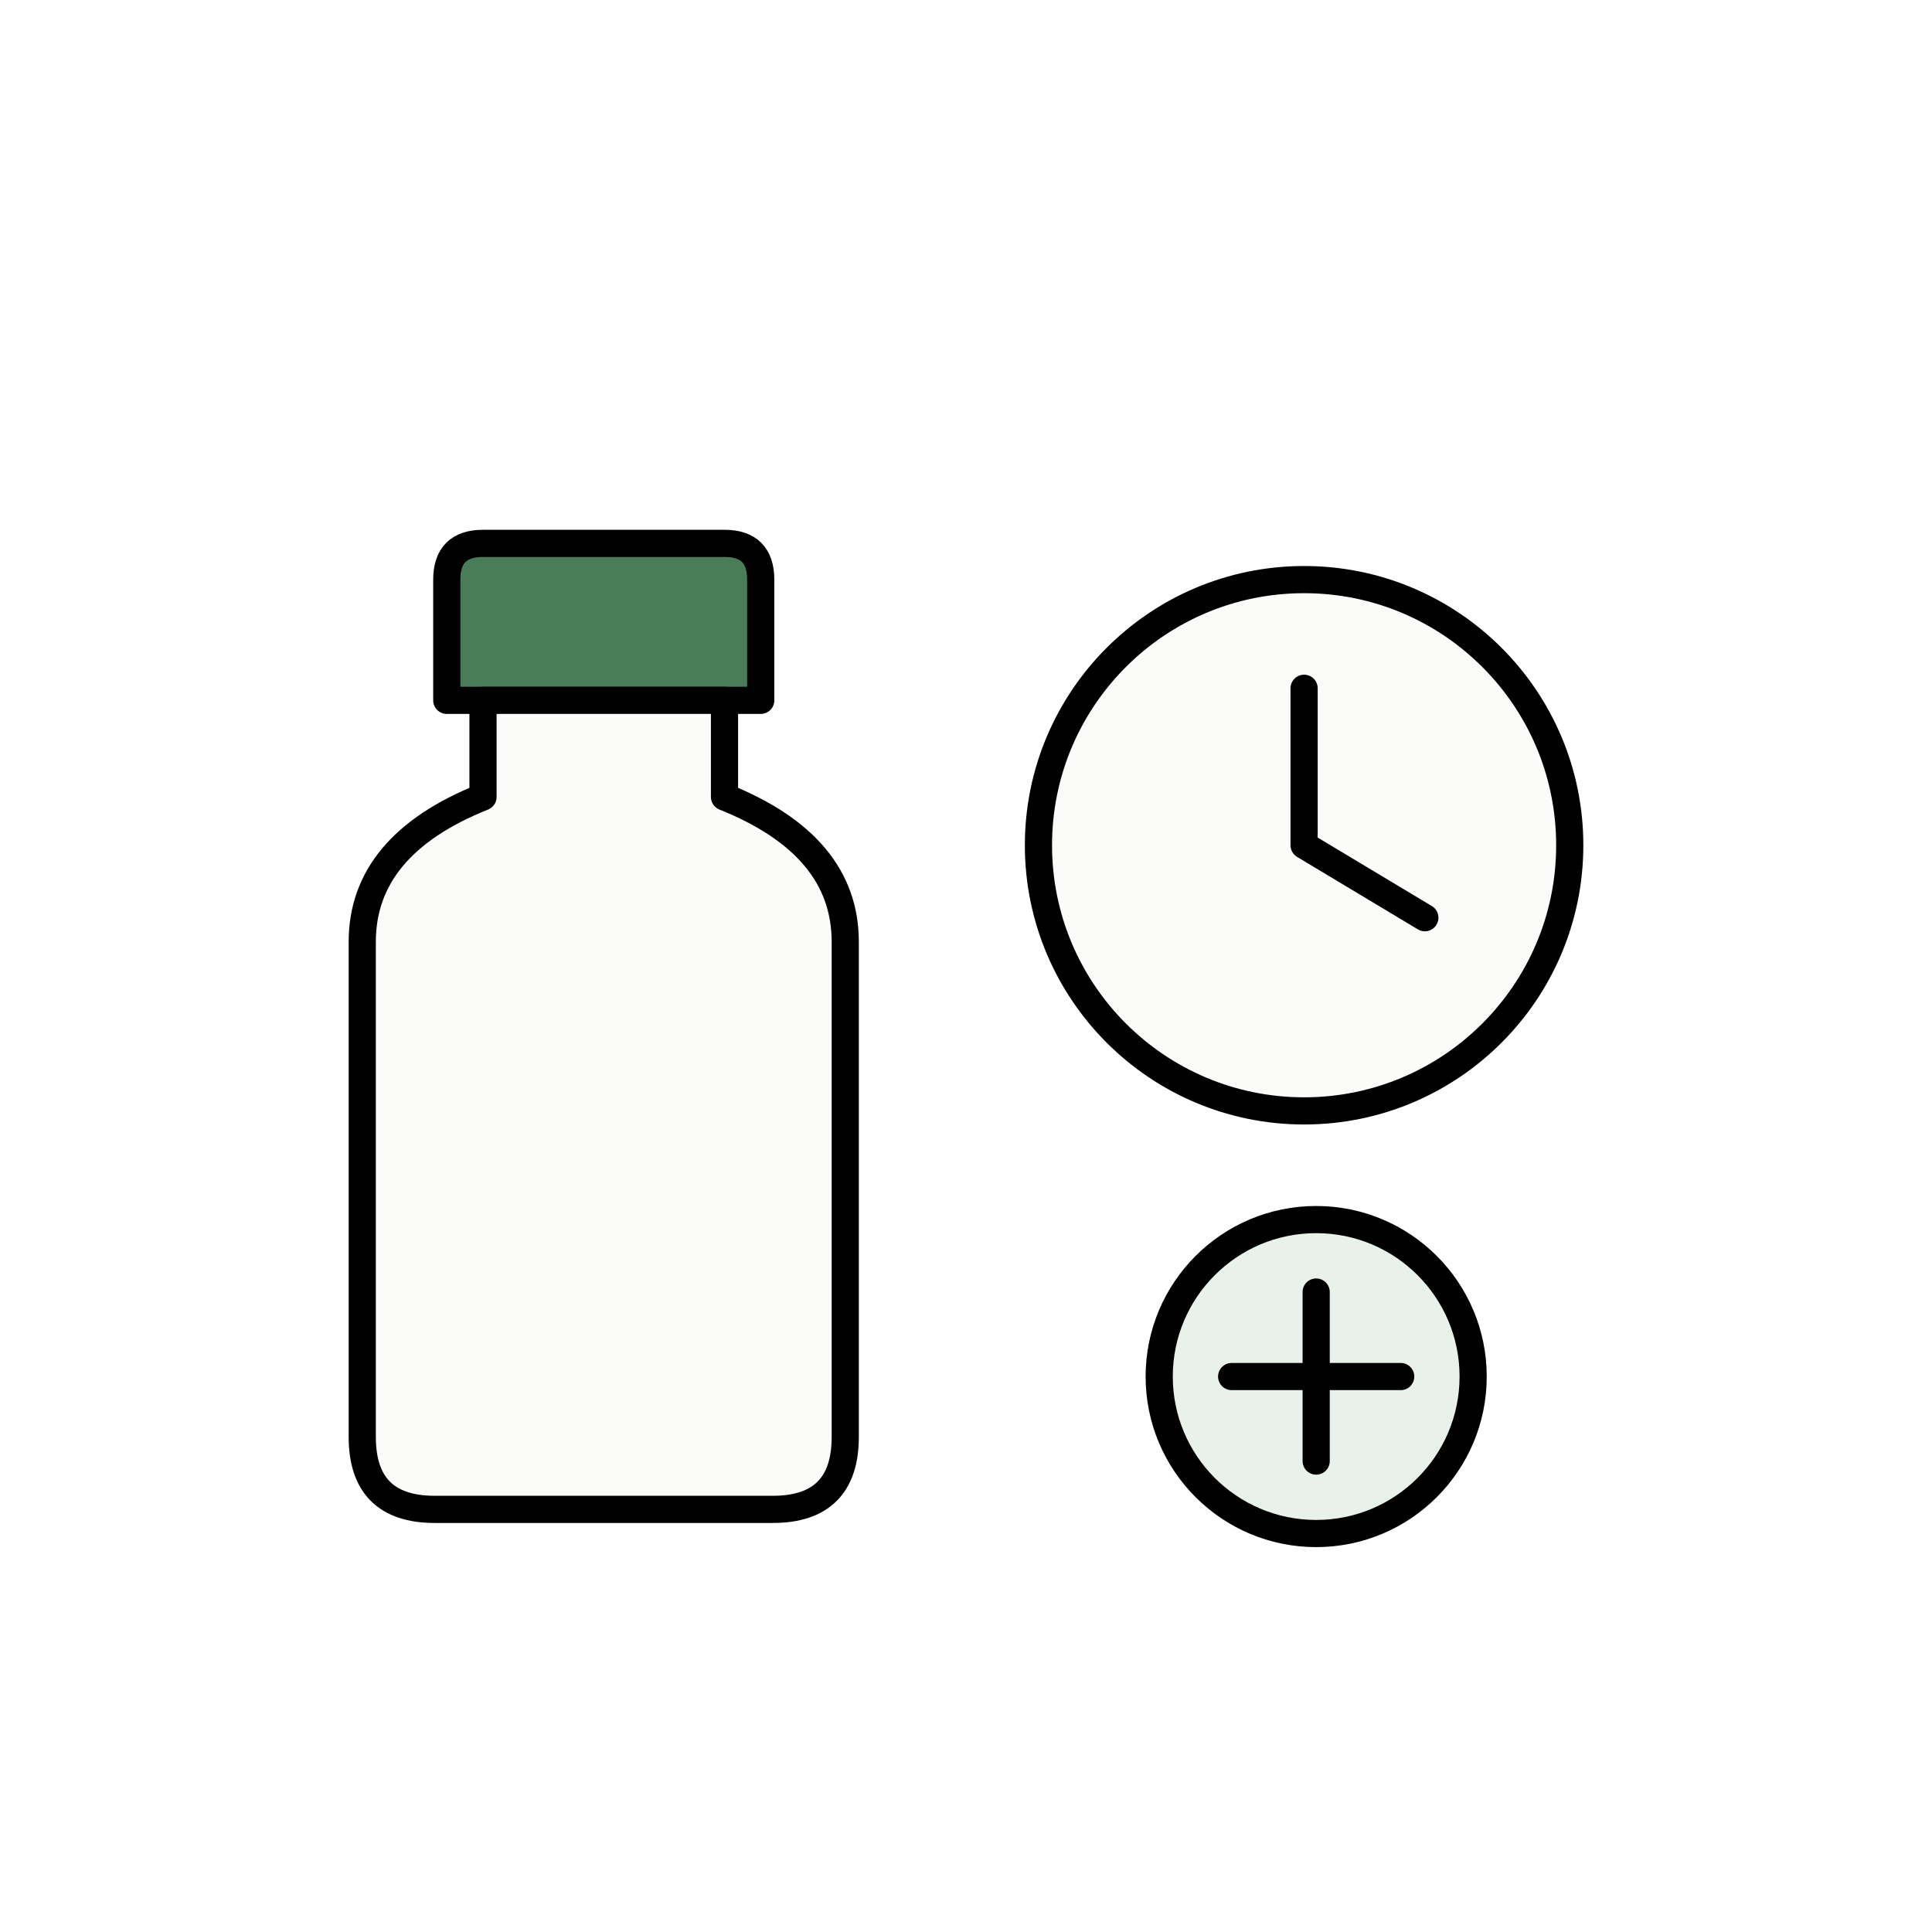
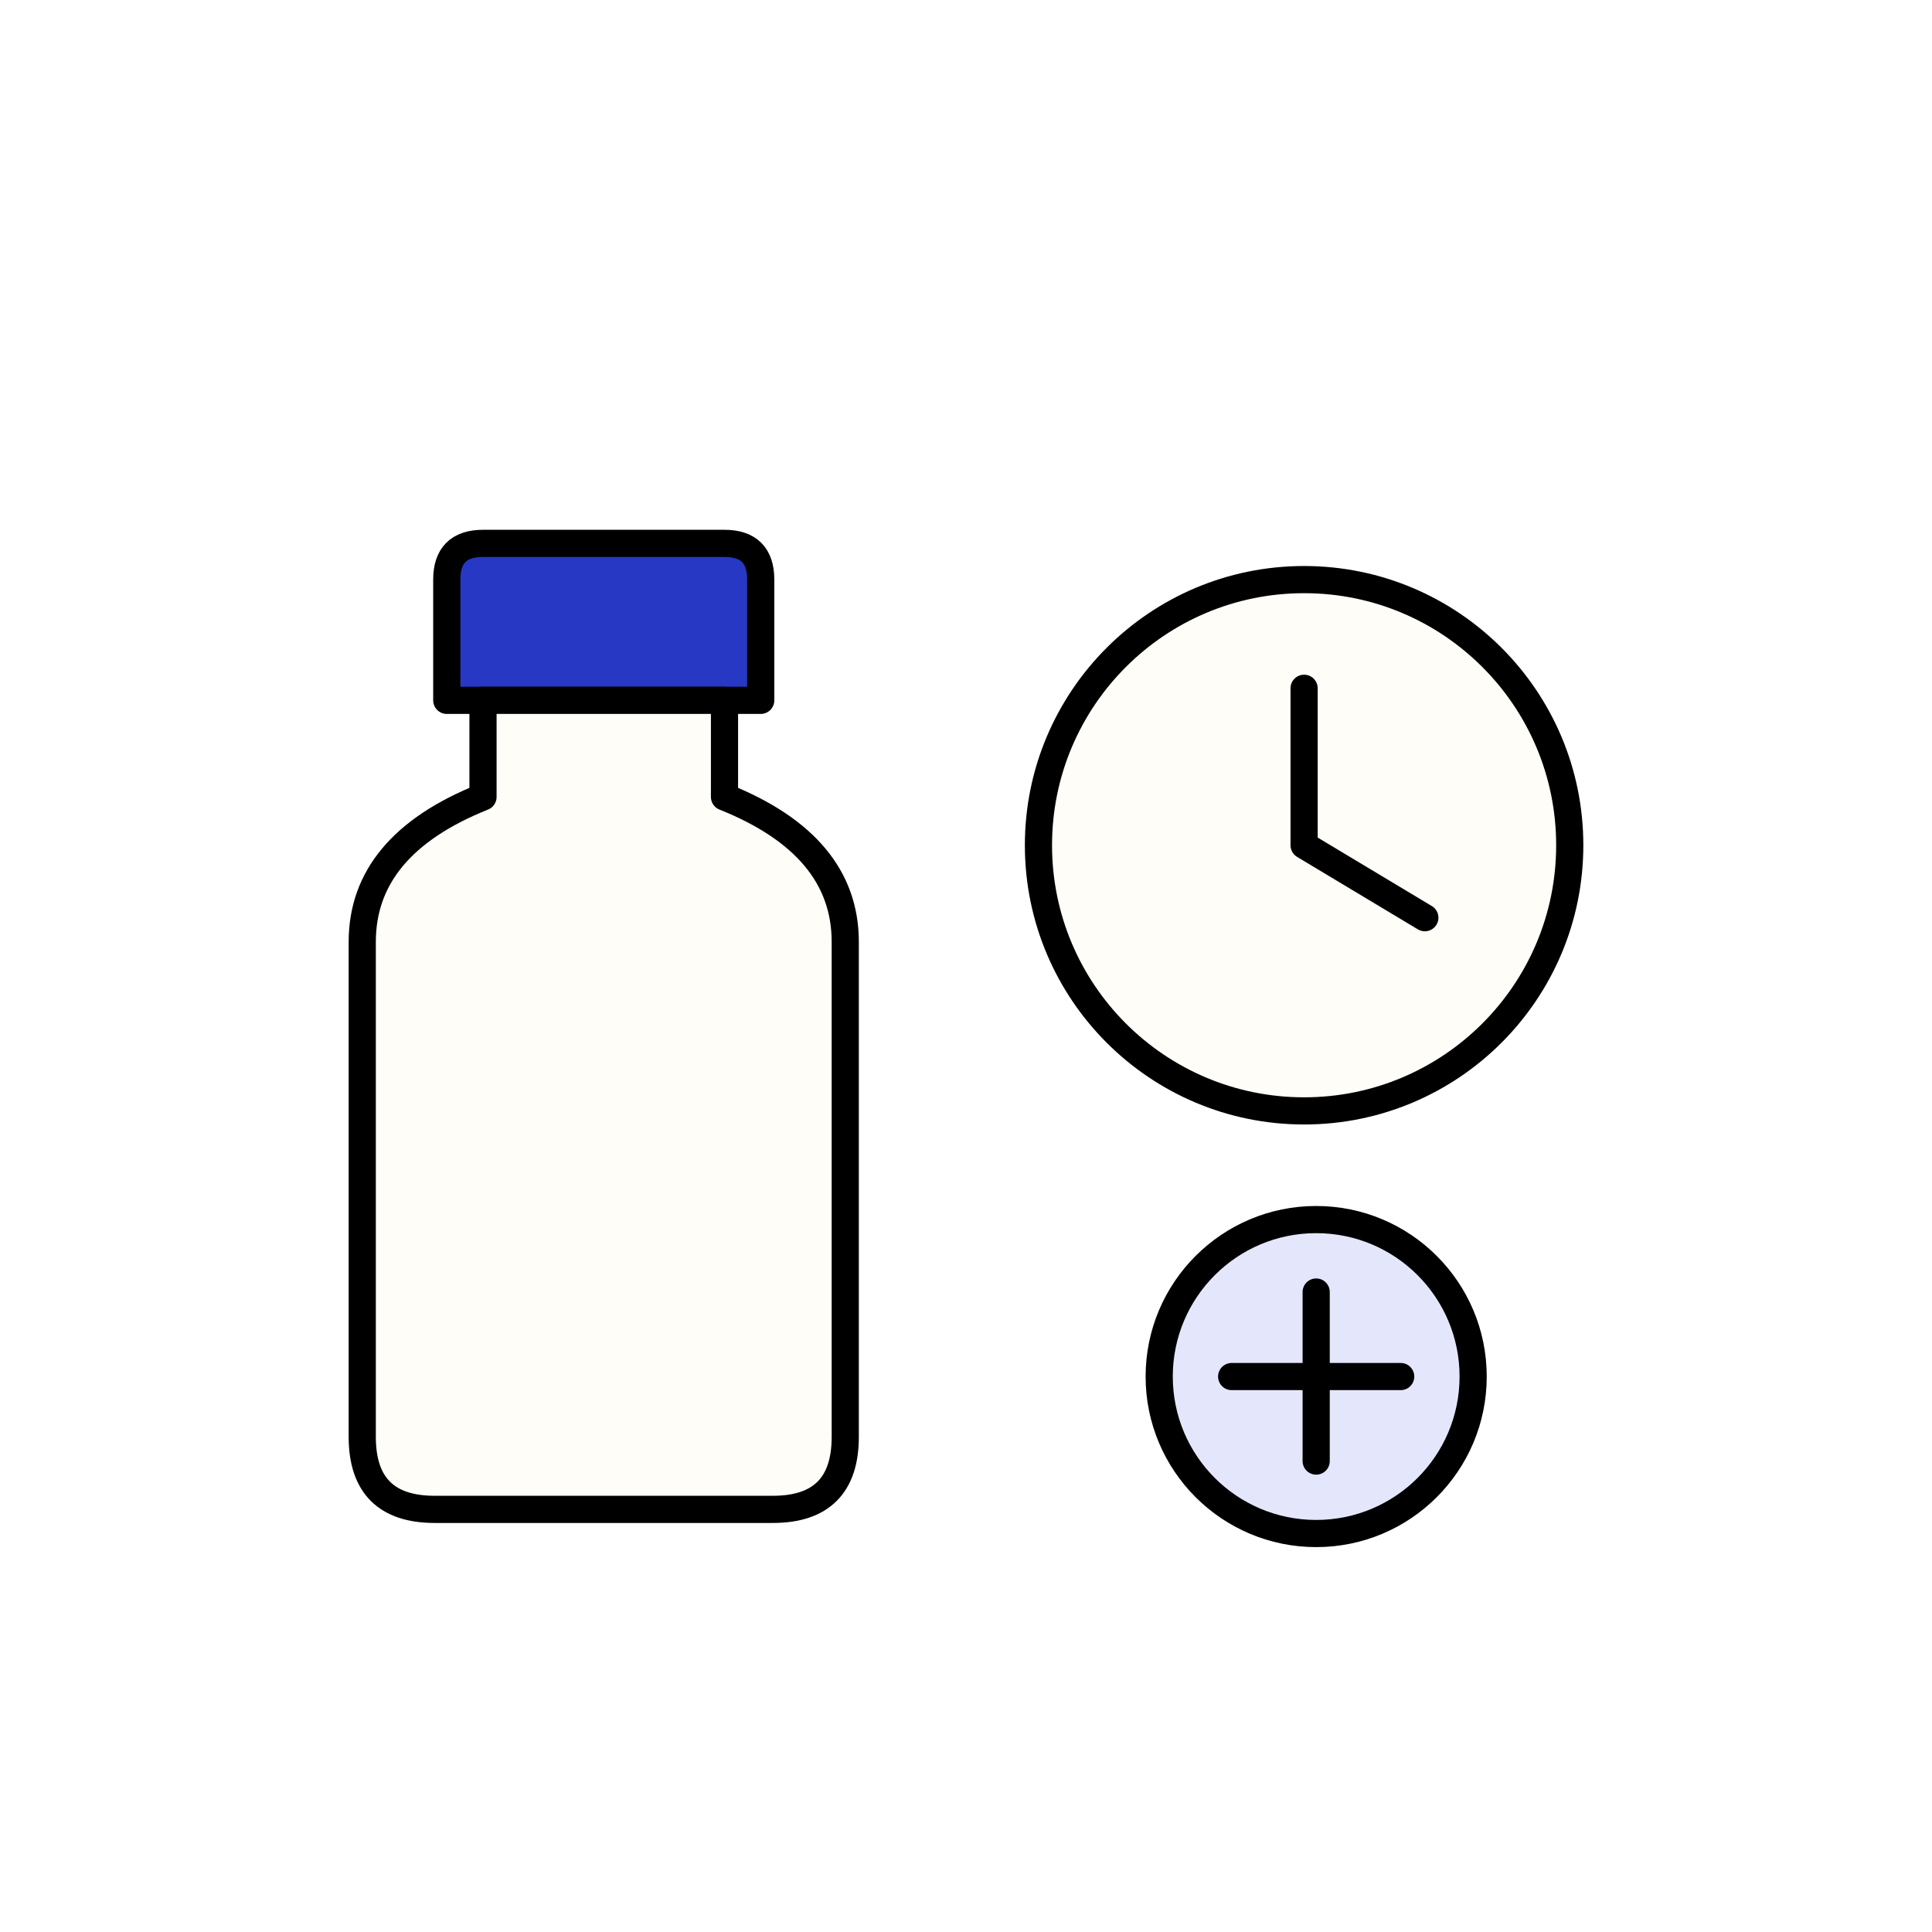
<svg xmlns="http://www.w3.org/2000/svg" width="160" height="160" viewBox="0 0 160 160" stroke="#000000" stroke-width="2.25" stroke-linecap="round" stroke-linejoin="round" fill="none">
-   <path d="M40 45 L60 45 Q63 45 63 48 L63 58 L37 58 L37 48 Q37 45 40 45 Z" fill="#4A7C59" />
-   <path d="M40 58 L60 58 L60 66 Q70 70 70 78 L70 119 Q70 125 64 125 L36 125 Q30 125 30 119 L30 78 Q30 70 40 66 Z" fill="#FBFBFA" />
-   <path d="M130 70 C130 82.15 120.15 92 108 92 C95.85 92 86 82.15 86 70 C86 57.85 95.85 48 108 48 C120.15 48 130 57.85 130 70 Z" fill="#FBFBFA" />
+   <path d="M40 45 L60 45 Q63 45 63 48 L63 58 L37 58 L37 48 Q37 45 40 45 Z" fill="#2638C4" />
+   <path d="M40 58 L60 58 L60 66 Q70 70 70 78 L70 119 Q70 125 64 125 L36 125 Q30 125 30 119 L30 78 Q30 70 40 66 Z" fill="#FFFDF8" />
+   <path d="M130 70 C130 82.15 120.15 92 108 92 C95.85 92 86 82.15 86 70 C86 57.85 95.85 48 108 48 C120.15 48 130 57.85 130 70 Z" fill="#FFFDF8" />
  <path d="M108 57 L108 70 L118 76" fill="none" />
-   <path d="M122 114 C122 121.18 116.18 127 109 127 C101.82 127 96 121.18 96 114 C96 106.82 101.82 101 109 101 C116.18 101 122 106.82 122 114 Z" fill="#E9F1EB" />
+   <path d="M122 114 C122 121.18 116.18 127 109 127 C101.82 127 96 121.18 96 114 C96 106.82 101.82 101 109 101 C116.18 101 122 106.82 122 114 Z" fill="#E4E7FB" />
  <path d="M102 114 L116 114 M109 107 L109 121" fill="none" />
</svg>
